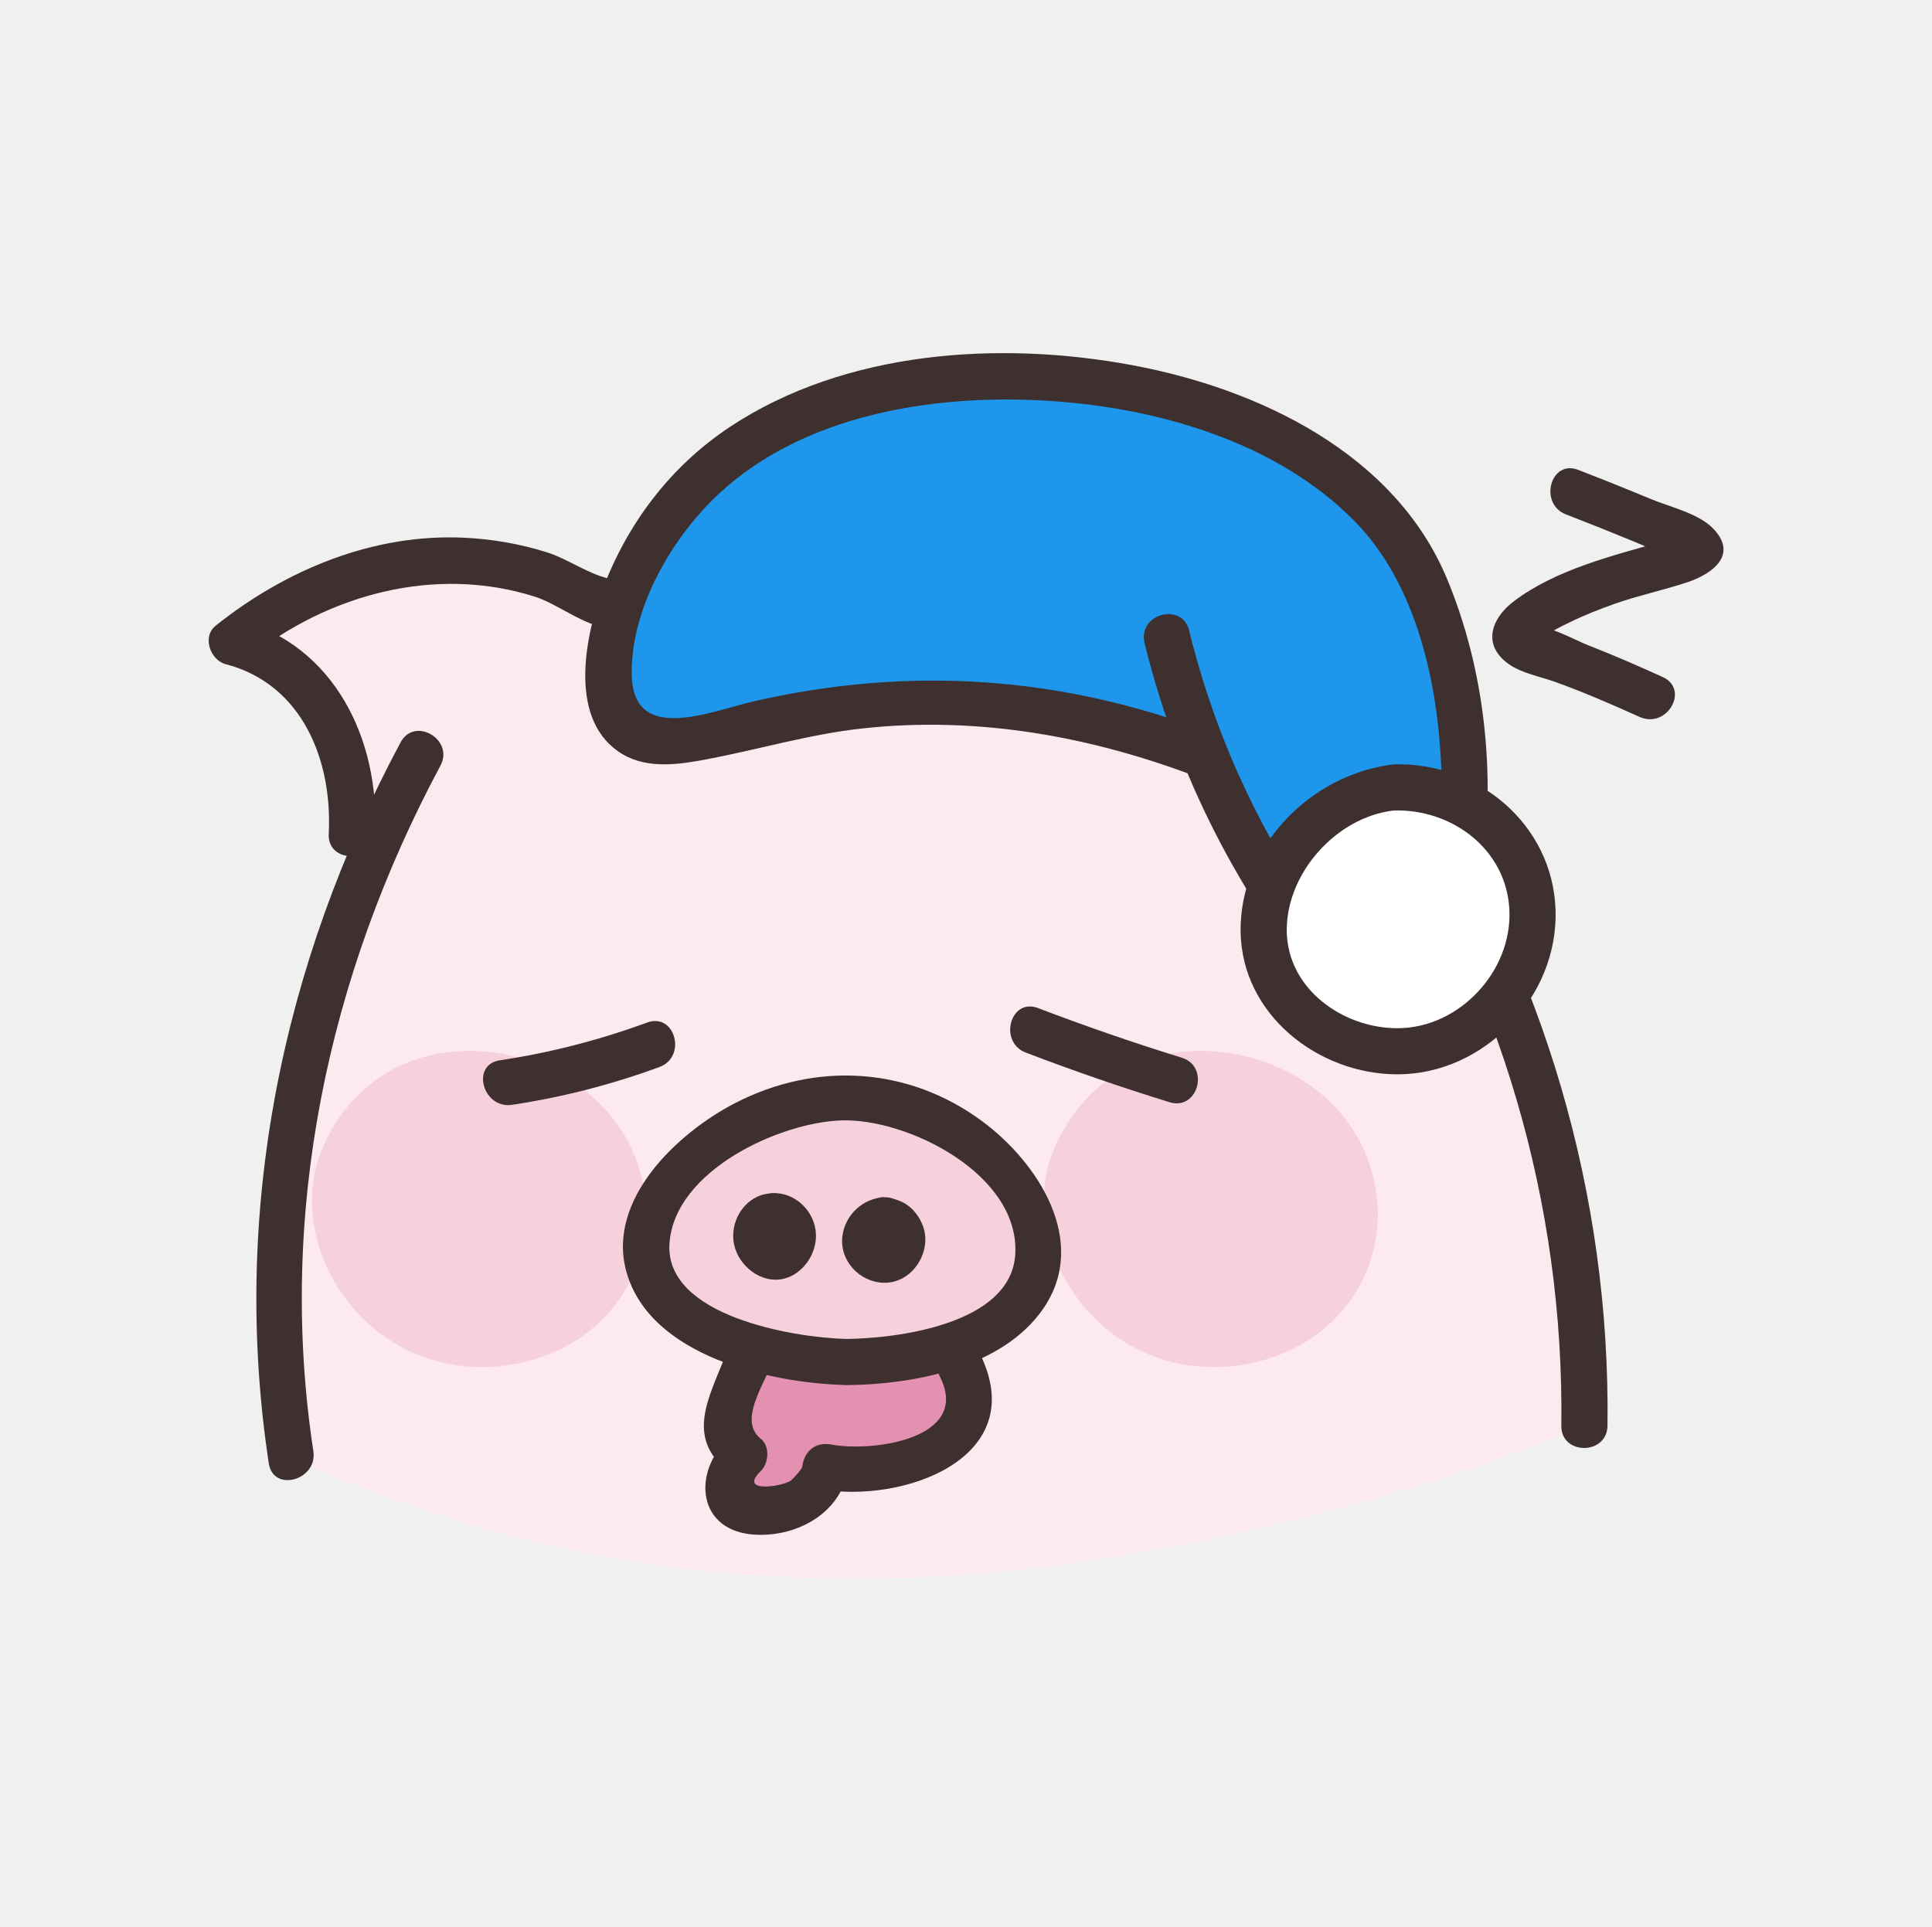
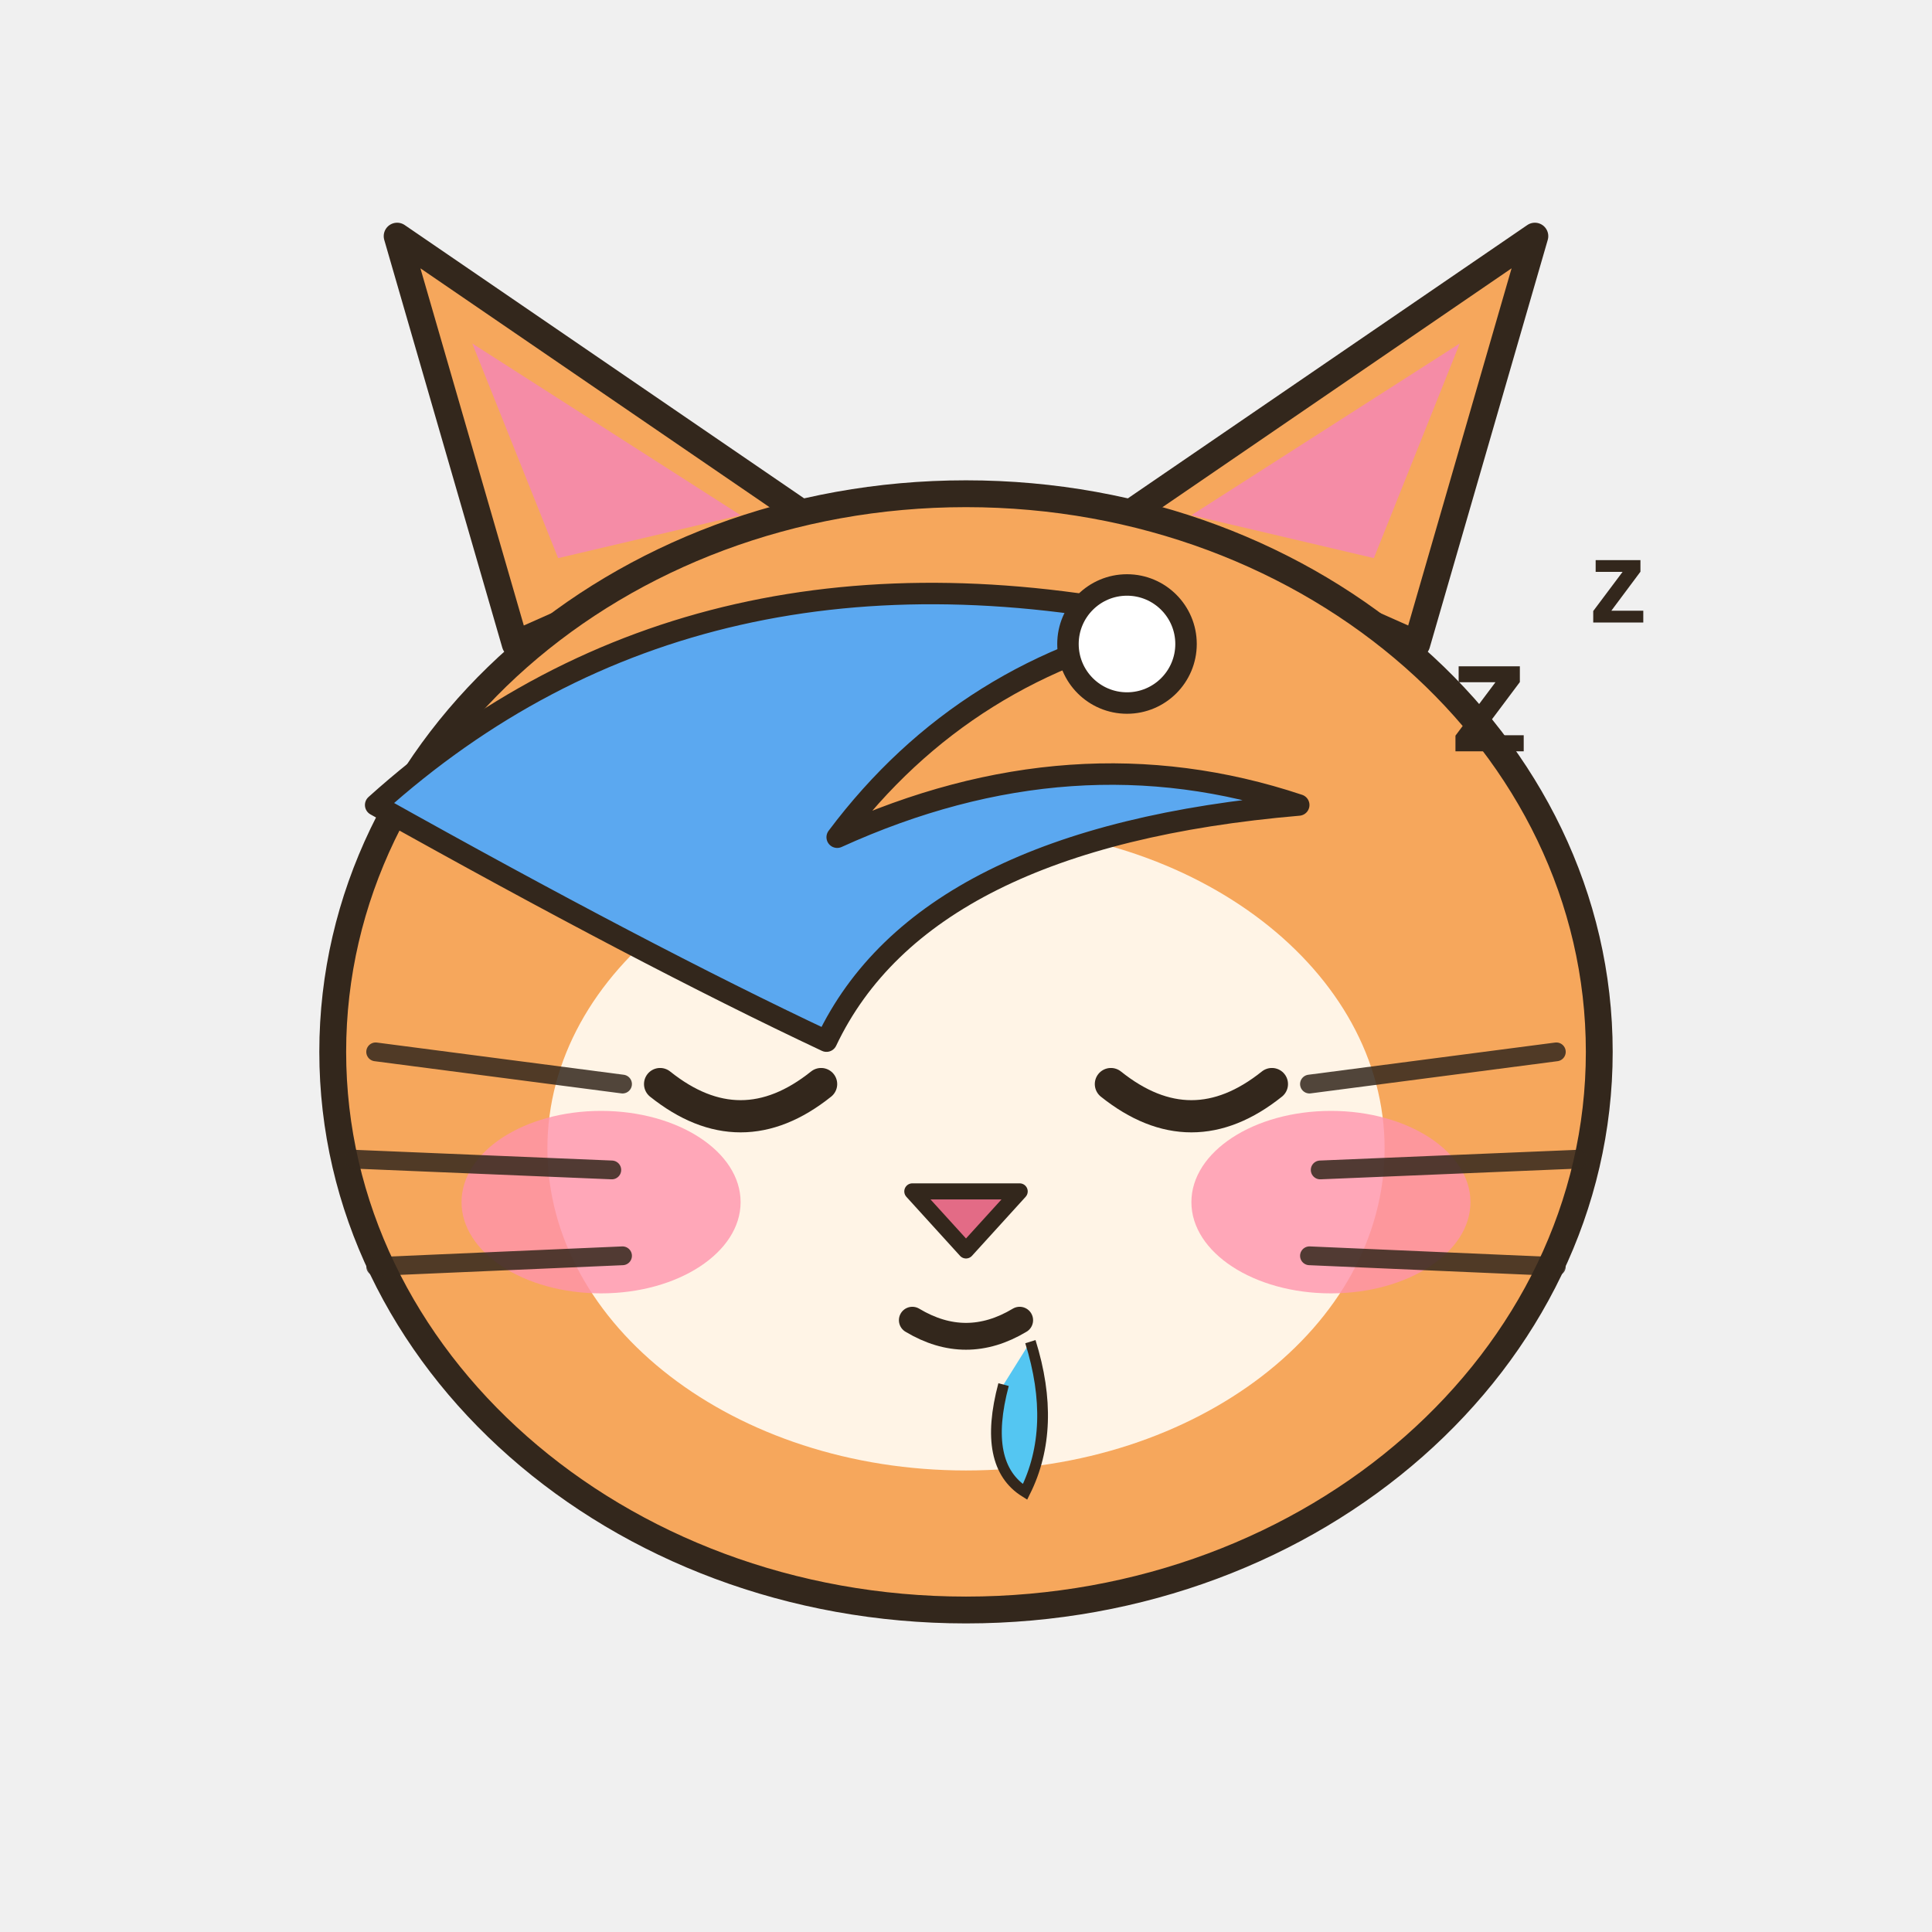
- <svg xmlns="http://www.w3.org/2000/svg" width="361" height="360" viewBox="0 0 361 360" fill="none">
-   <path d="M54.396 272.353C52.354 258.71 51.075 240.974 53.131 220.495C56.006 191.86 64.3 169.097 71.286 153.889C69.863 148.217 65.752 135.392 53.777 126.058C50.155 123.243 46.547 121.304 43.356 119.954C46.259 117.039 63.897 99.935 89.025 102.075C99.936 103.008 108.244 107.216 113.132 110.289C124.517 108.049 137.828 106.268 152.749 105.78C174.642 105.062 193.617 107.345 208.668 110.289C228.146 123.903 247.624 137.518 267.102 151.132C269.402 157.623 272.751 167.259 276.589 179.006C289.168 217.609 291.741 230.39 292.704 235.905C293.969 243.128 295.464 253.583 296.068 266.465C274.778 275.182 256.795 280.28 244.778 283.267C215.438 290.534 155.969 304.536 89.054 285.249C73.514 280.768 61.454 275.613 54.41 272.367L54.396 272.353Z" fill="#FCEAF0" />
-   <path d="M212.031 198.939C226.65 192.477 245.956 198.781 253.733 212.654C258.735 221.558 259.224 233.994 251.835 243.688C243.986 253.999 230.143 257.374 218.844 254.516C202.471 250.38 192.28 233.377 195.715 218.427C195.902 217.623 199.122 204.641 212.016 198.939H212.031Z" fill="#F7D0DD" />
-   <path d="M75.268 198.939C89.887 192.477 109.193 198.782 116.97 212.654C121.972 221.558 122.461 233.995 115.072 243.688C107.224 253.999 93.38 257.374 82.082 254.516C65.709 250.38 55.517 233.377 58.953 218.427C59.139 217.623 62.359 204.641 75.254 198.939H75.268Z" fill="#F7D0DD" />
-   <path d="M58.55 271.204C51.794 226.843 61.238 182.41 82.297 143.09C84.914 138.207 77.467 133.841 74.851 138.738C52.613 180.27 43.111 226.699 50.227 273.502C51.061 278.959 59.369 276.647 58.55 271.204Z" fill="#3E302E" />
-   <path d="M257.513 149.466C280.24 184.363 292.272 224.789 291.74 266.45C291.668 271.993 300.293 271.993 300.365 266.45C300.911 223.367 288.477 181.218 264.959 145.114C261.941 140.49 254.466 144.798 257.513 149.466Z" fill="#3E302E" />
-   <path d="M70.064 155.814C70.984 138.279 62.46 120.486 44.506 115.804L46.403 122.999C61.367 111.05 81.392 105.608 99.979 111.524C104.248 112.889 109.322 117.053 113.735 117.369C117.832 117.656 122.849 115.746 126.903 115.158C139.553 113.319 152.375 112.558 165.155 112.745C177.934 112.932 191.145 114.138 203.953 116.436C208.136 117.183 209.775 117.47 213.44 115.746C217.609 113.779 221.835 112.142 226.291 110.993C231.696 109.6 237.245 108.954 242.823 109.14C247.078 109.27 259.167 109.715 262.186 113.65C263.235 115.014 263.106 120.284 263.293 121.979C263.681 125.397 263.968 128.844 264.17 132.276C264.558 138.853 264.601 145.431 264.414 152.008C264.241 157.551 272.866 157.551 273.039 152.008C273.384 140.749 272.909 129.519 271.486 118.331C271.084 115.129 271.357 109.715 269.028 107.23C266.283 104.301 258.995 102.98 255.372 102.161C245.698 99.964 235.635 100.036 225.961 102.233C222.08 103.109 218.313 104.344 214.633 105.837C211.816 106.986 209.056 108.437 207.288 108.351C196.952 107.805 186.602 105.191 176.18 104.574C163.904 103.841 151.57 104.028 139.337 105.134C134.766 105.55 130.224 106.096 125.681 106.728C121.958 107.259 117.128 108.911 113.635 108.092C109.854 107.216 106.045 104.444 102.25 103.238C97.247 101.658 91.986 100.739 86.754 100.495C69.777 99.677 53.375 106.484 40.294 116.938C37.706 119.006 39.302 123.386 42.191 124.133C56.523 127.867 62.144 142.185 61.425 155.842C61.137 161.386 69.762 161.371 70.05 155.842L70.064 155.814Z" fill="#3E302E" />
-   <path d="M191.661 196.713C200.516 200.102 209.472 203.19 218.528 205.99C223.847 207.642 226.118 199.327 220.828 197.675C211.772 194.875 202.816 191.773 193.961 188.398C188.772 186.416 186.53 194.746 191.661 196.713Z" fill="#3E302E" />
-   <path d="M120.923 191.098C111.967 194.387 102.81 196.742 93.38 198.164C87.904 198.997 90.232 207.298 95.68 206.479C105.11 205.057 114.267 202.702 123.223 199.413C128.384 197.518 126.155 189.188 120.923 191.098Z" fill="#3E302E" />
-   <path d="M179.4 255.206C183.253 261.697 180.363 268.762 172.903 272.353C164.968 276.173 155.394 274.363 154.23 274.133C154.201 274.593 153.755 279.145 148.049 281.371C145.605 282.319 141.048 283.296 138.274 281.917C134.967 280.266 134.349 275.713 139.093 271.936C137.929 271.118 136.304 269.725 135.686 267.8C135.082 265.933 135.758 264.569 137.454 260.347C138 259.011 138.863 256.828 139.898 254.071" fill="#E490B1" />
-   <path d="M175.677 257.374C181.427 268.949 162.97 271.405 155.365 269.969C152.375 269.409 150.248 271.204 149.903 274.119C149.845 274.564 148.149 276.417 147.761 276.704C146.266 277.81 137.828 279.131 142.126 274.952C143.664 273.459 143.923 270.299 142.126 268.863C138.044 265.589 142.529 259.169 144.038 255.191C146.007 249.993 137.67 247.752 135.715 252.894C132.696 260.864 127.866 268.432 136.017 274.952V268.863C129.275 275.383 130.353 286.24 141.134 286.814C149.184 287.245 157.522 282.52 158.514 274.105L153.051 278.255C168.403 281.142 192.841 272.64 183.095 252.994C180.637 248.025 173.19 252.391 175.648 257.346L175.677 257.374Z" fill="#3E302E" />
-   <path d="M157.881 254.559C170.33 254.674 190.383 249.921 193.588 237.499C196.995 224.315 180.09 207.412 162.294 205.301C141.033 202.774 118.781 221.357 120.909 235.129C122.749 247.106 142.902 254.43 157.895 254.559H157.881Z" fill="#F7D0DD" />
-   <path d="M157.881 258.868C170.517 258.782 187.393 255.708 195.026 244.435C203.493 231.941 193.933 217.235 183.497 209.524C169.74 199.356 152.447 198.351 137.339 206.163C126.615 211.706 113.29 224.186 117.042 237.671C121.426 253.454 143.908 258.466 157.881 258.839C163.43 258.997 163.43 250.38 157.881 250.222C148.365 249.964 124.157 245.986 125.092 232.386C126.026 218.786 145.576 209.811 157.133 209.394C169.582 208.949 190.555 219.461 189.707 234.382C188.96 247.48 167.699 250.165 157.881 250.237C152.332 250.28 152.318 258.896 157.881 258.853V258.868Z" fill="#3E302E" />
-   <path d="M144.254 231.611C144.829 231.582 144.555 231.726 144.412 231.568C144.44 231.596 143.65 231.022 144.081 231.424C144.426 231.74 143.995 231.252 143.937 231.137C143.722 230.72 143.894 231.625 143.909 231.108C143.837 230.907 143.851 230.706 143.937 230.505L143.851 230.878L143.736 231.237L143.851 230.893C144.067 231.094 143.233 231.237 143.865 230.893C144.599 230.505 143.578 230.893 144.124 230.749C144.771 230.562 145.044 230.591 145.648 230.763C146.022 230.878 145.174 230.261 145.634 230.763C145.289 230.39 145.634 230.361 145.562 230.634C145.519 230.835 145.547 231.122 145.504 231.338C145.59 230.735 145.404 231.209 145.447 231.323C145.447 231.323 145.662 230.72 145.346 231.338C145.26 231.51 144.383 231.654 145.375 231.453C147.66 230.993 148.969 228.279 148.394 226.154C147.732 223.77 145.375 222.693 143.089 223.138C138.877 223.971 136.333 228.437 137.152 232.515C137.972 236.594 142.241 239.997 146.453 238.978C150.047 238.116 152.591 234.339 152.462 230.706C152.318 226.412 148.609 222.75 144.239 222.98C141.91 223.109 139.927 224.875 139.927 227.288C139.927 229.528 141.896 231.726 144.239 231.596L144.254 231.611Z" fill="#3E302E" />
-   <path d="M165.356 232.314C164.767 232.243 164.608 232.185 164.22 231.769C164.608 232.185 164.292 232.085 164.278 231.596C164.263 231.065 164.077 232.027 164.307 231.525C164.623 230.864 163.962 232.056 164.335 231.481C163.89 231.884 164.68 230.95 164.335 231.481C164.422 231.395 165.011 231.008 164.623 231.223C164.235 231.438 165.011 231.094 165.14 231.094C165.298 231.094 165.557 231.252 165.687 231.237C165.945 231.194 165.802 231.611 165.572 231.137C165.816 231.654 165.945 231.826 165.83 232.444C165.931 231.84 165.73 232.271 165.787 232.386C166.017 232.013 166.06 231.941 165.888 232.185C165.744 232.357 165.758 232.357 165.931 232.185C166.118 232.013 166.118 231.998 165.931 232.156C165.845 232.257 165.744 232.3 165.615 232.329C165.155 232.501 166.448 232.357 165.37 232.372C167.699 232.314 169.683 230.433 169.683 228.064C169.683 225.694 167.713 223.698 165.37 223.755C161.273 223.841 157.867 227.058 157.392 231.108C156.875 235.632 160.627 239.638 165.155 239.739C169.367 239.825 172.601 236.163 172.888 232.142C173.032 230.16 172.313 228.25 171.106 226.714C169.625 224.832 167.699 224.028 165.37 223.755C163.042 223.482 161.058 225.924 161.058 228.064C161.058 230.62 163.042 232.099 165.37 232.372L165.356 232.314Z" fill="#3E302E" />
-   <path d="M218.026 119.021C219.65 125.842 221.893 133.281 225.026 141.108C233.838 163.066 246.158 179.236 256.249 190.122C259.584 189.332 262.919 188.542 266.254 187.752C270.883 175.316 278.228 149.739 269.977 120.629C268.353 114.899 266.57 108.609 262.531 102.305C239.171 65.828 159.304 58.044 128.197 92.352C115.719 106.11 109.552 128.341 116.84 135.924C123.41 142.759 137.727 134.373 161.13 131.831C186.688 129.059 208.869 134.818 225.041 141.108" fill="#1E96EB" />
-   <path d="M213.857 120.17C220.585 147.57 234.14 172.415 253.201 193.166C254.251 194.315 255.933 194.617 257.399 194.272C260.705 193.482 266.815 193.324 269.301 190.797C270.969 189.102 271.529 185.828 272.234 183.631C274.448 176.766 276.014 169.729 276.978 162.592C279.407 144.397 277.466 125.239 270.394 108.207C260.648 84.755 235.218 72.649 211.528 68.24C186.746 63.63 157.996 65.497 136.448 79.743C125.221 87.168 117.027 98.039 112.413 110.663C109.15 119.595 106.246 134.961 116.323 140.95C121.095 143.779 127.018 142.86 132.164 141.883C141.853 140.045 151.283 137.216 161.115 136.139C182.592 133.784 203.823 137.589 223.876 145.258C229.066 147.24 231.308 138.911 226.176 136.943C198.418 126.316 169.87 124.42 140.919 131.055C132.667 132.951 118.163 139.27 118.034 125.914C117.919 113.549 125.609 100.337 134.45 92.166C150.248 77.561 174.024 73.726 194.782 74.846C215.539 75.966 238.381 82.343 253.216 97.508C264.816 109.37 268.769 128.054 269.33 144.124C269.848 158.657 267.073 172.975 262.1 186.589L265.118 183.573C261.783 184.363 258.448 185.153 255.113 185.943L259.311 187.049C241.241 167.36 228.563 143.822 222.195 117.843C220.872 112.458 212.549 114.741 213.871 120.141L213.857 120.17Z" fill="#3E302E" />
-   <path d="M260.374 147.168C270.709 146.421 282.971 153.228 285.789 165.808C288.563 178.173 280.772 189.748 271.543 194.186C258.534 200.433 240.766 193.367 236.885 179.595C232.803 165.105 245.496 148.245 260.374 147.168Z" fill="white" />
-   <path d="M260.374 151.476C271.284 151.103 281.548 158.743 282.037 170.131C282.526 181.519 272.693 192.118 261.193 192.161C251.016 192.204 240.608 184.894 240.436 174.08C240.263 163.267 249.664 152.726 260.388 151.476C265.836 150.844 265.894 142.213 260.388 142.86C245.021 144.655 231.624 158.111 231.811 174.08C231.998 189.59 246.286 200.806 261.193 200.777C277.365 200.749 291.151 186.287 290.662 170.131C290.173 153.975 275.971 142.328 260.374 142.86C254.839 143.046 254.811 151.663 260.374 151.476Z" fill="#3E302E" />
-   <path d="M292.588 96.129C296.728 97.737 300.854 99.375 304.965 101.069C307.006 101.917 309.047 102.778 311.089 103.654C314.064 105.923 315.186 104.717 314.424 100.035C314.05 99.805 311.621 100.897 311.002 101.084C301.558 103.812 290.806 106.34 282.828 112.4C278.601 115.603 276.905 120.586 281.922 124.119C284.366 125.842 287.787 126.431 290.561 127.436C295.923 129.36 301.141 131.629 306.331 133.97C311.52 136.311 315.746 128.815 310.686 126.531C306.144 124.478 301.573 122.467 296.915 120.658C294.198 119.595 289.771 117.024 286.809 117.053C286.651 119.896 287.399 120.413 289.038 118.575C290.374 117.771 291.754 117.039 293.178 116.364C295.981 114.985 298.884 113.836 301.831 112.802C306.259 111.251 310.859 110.289 315.301 108.81C319.742 107.331 324.702 103.898 320.375 99.059C317.629 95.971 312.167 94.808 308.415 93.243C303.93 91.376 299.416 89.566 294.888 87.814C289.713 85.803 287.471 94.133 292.588 96.129Z" fill="#3E302E" />
+ <svg xmlns="http://www.w3.org/2000/svg" width="360" height="360" viewBox="0 0 360 360" fill="none">
+   <path d="M96 120 L74 44 L150 96 Z" fill="#F6A75C" stroke="#33271C" stroke-width="5" stroke-linejoin="round" />
+   <path d="M264 120 L286 44 L210 96 Z" fill="#F6A75C" stroke="#33271C" stroke-width="5" stroke-linejoin="round" />
+   <path d="M104 104 L88 64 L138 96 Z" fill="#F58CA6" />
+   <path d="M256 104 L272 64 L222 96 Z" fill="#F58CA6" />
+   <ellipse cx="180" cy="196" rx="118" ry="104" fill="#F6A75C" stroke="#33271C" stroke-width="5" />
+   <ellipse cx="180" cy="214" rx="78" ry="60" fill="#FFF4E6" />
+   <ellipse cx="112" cy="224" rx="26" ry="17" fill="#FF93AC" opacity="0.8" />
+   <ellipse cx="248" cy="224" rx="26" ry="17" fill="#FF93AC" opacity="0.8" />
+   <g stroke="#33271C" stroke-width="3.5" stroke-linecap="round" fill="none" opacity="0.85">
+     <path d="M70 196 L116 202" />
+     <path d="M66 216 L114 218" />
+     <path d="M70 236 L116 234" />
+     <path d="M290 196 L244 202" />
+     <path d="M294 216 L246 218" />
+     <path d="M290 236 L244 234" />
+   </g>
+   <path d="M123 202 Q138 214 153 202" stroke="#33271C" stroke-width="6" fill="none" stroke-linecap="round" />
+   <path d="M207 202 Q222 214 237 202" stroke="#33271C" stroke-width="6" fill="none" stroke-linecap="round" />
+   <path d="M70 150 q60 -54 150 -34 q-40 8 -64 40 q44 -20 86 -6 q-70 6 -88 44 Q120 178 70 150Z" fill="#5BA8F0" stroke="#33271C" stroke-width="4" stroke-linejoin="round" />
+   <circle cx="210" cy="120" r="11" fill="#FFFFFF" stroke="#33271C" stroke-width="4" />
+   <path d="M170 222 h20 l-10 11 Z" fill="#E36B86" stroke="#33271C" stroke-width="3" stroke-linejoin="round" />
+   <path d="M170 246 q10 6 20 0" stroke="#33271C" stroke-width="5" fill="none" stroke-linecap="round" />
+   <path d="M192 250 q5 16 -1 28 q-8 -5 -4 -20" fill="#54C6F2" stroke="#33271C" stroke-width="2" />
+   <text x="270" y="140" font-family="Arial" font-size="30" font-weight="800" fill="#33271C">z</text>
+   <text x="296" y="116" font-family="Arial" font-size="22" font-weight="800" fill="#33271C">z</text>
</svg>
